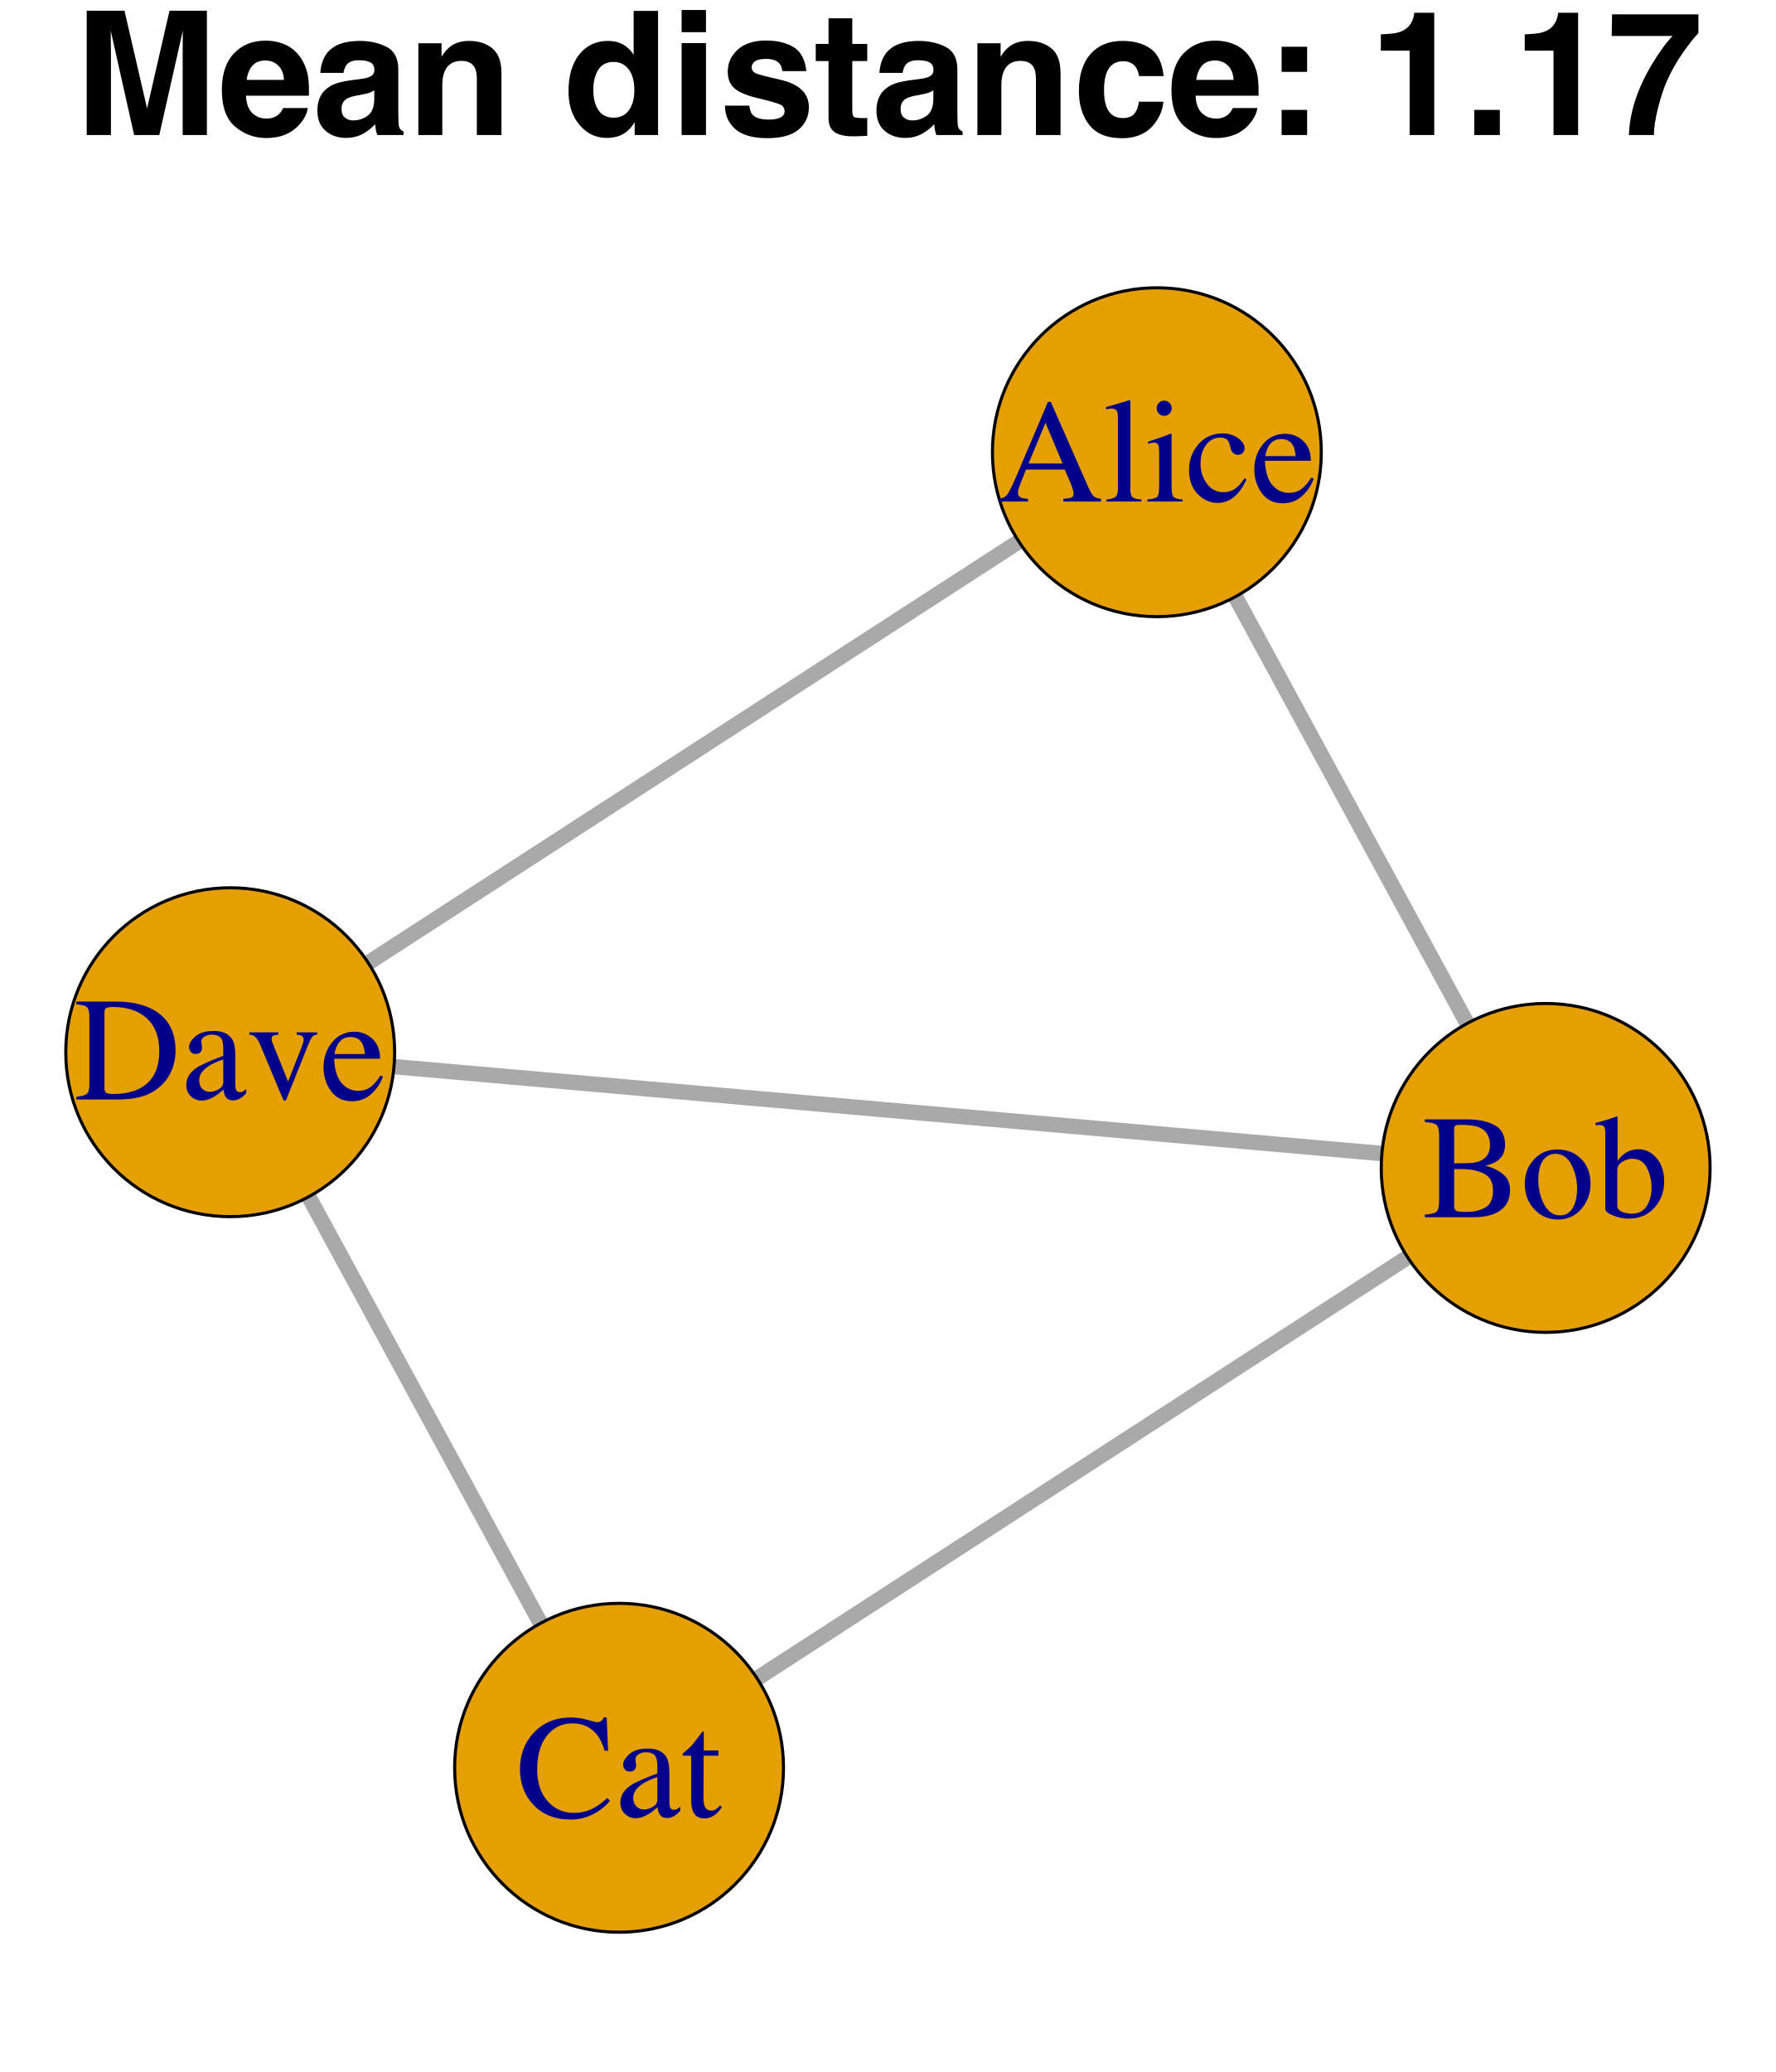
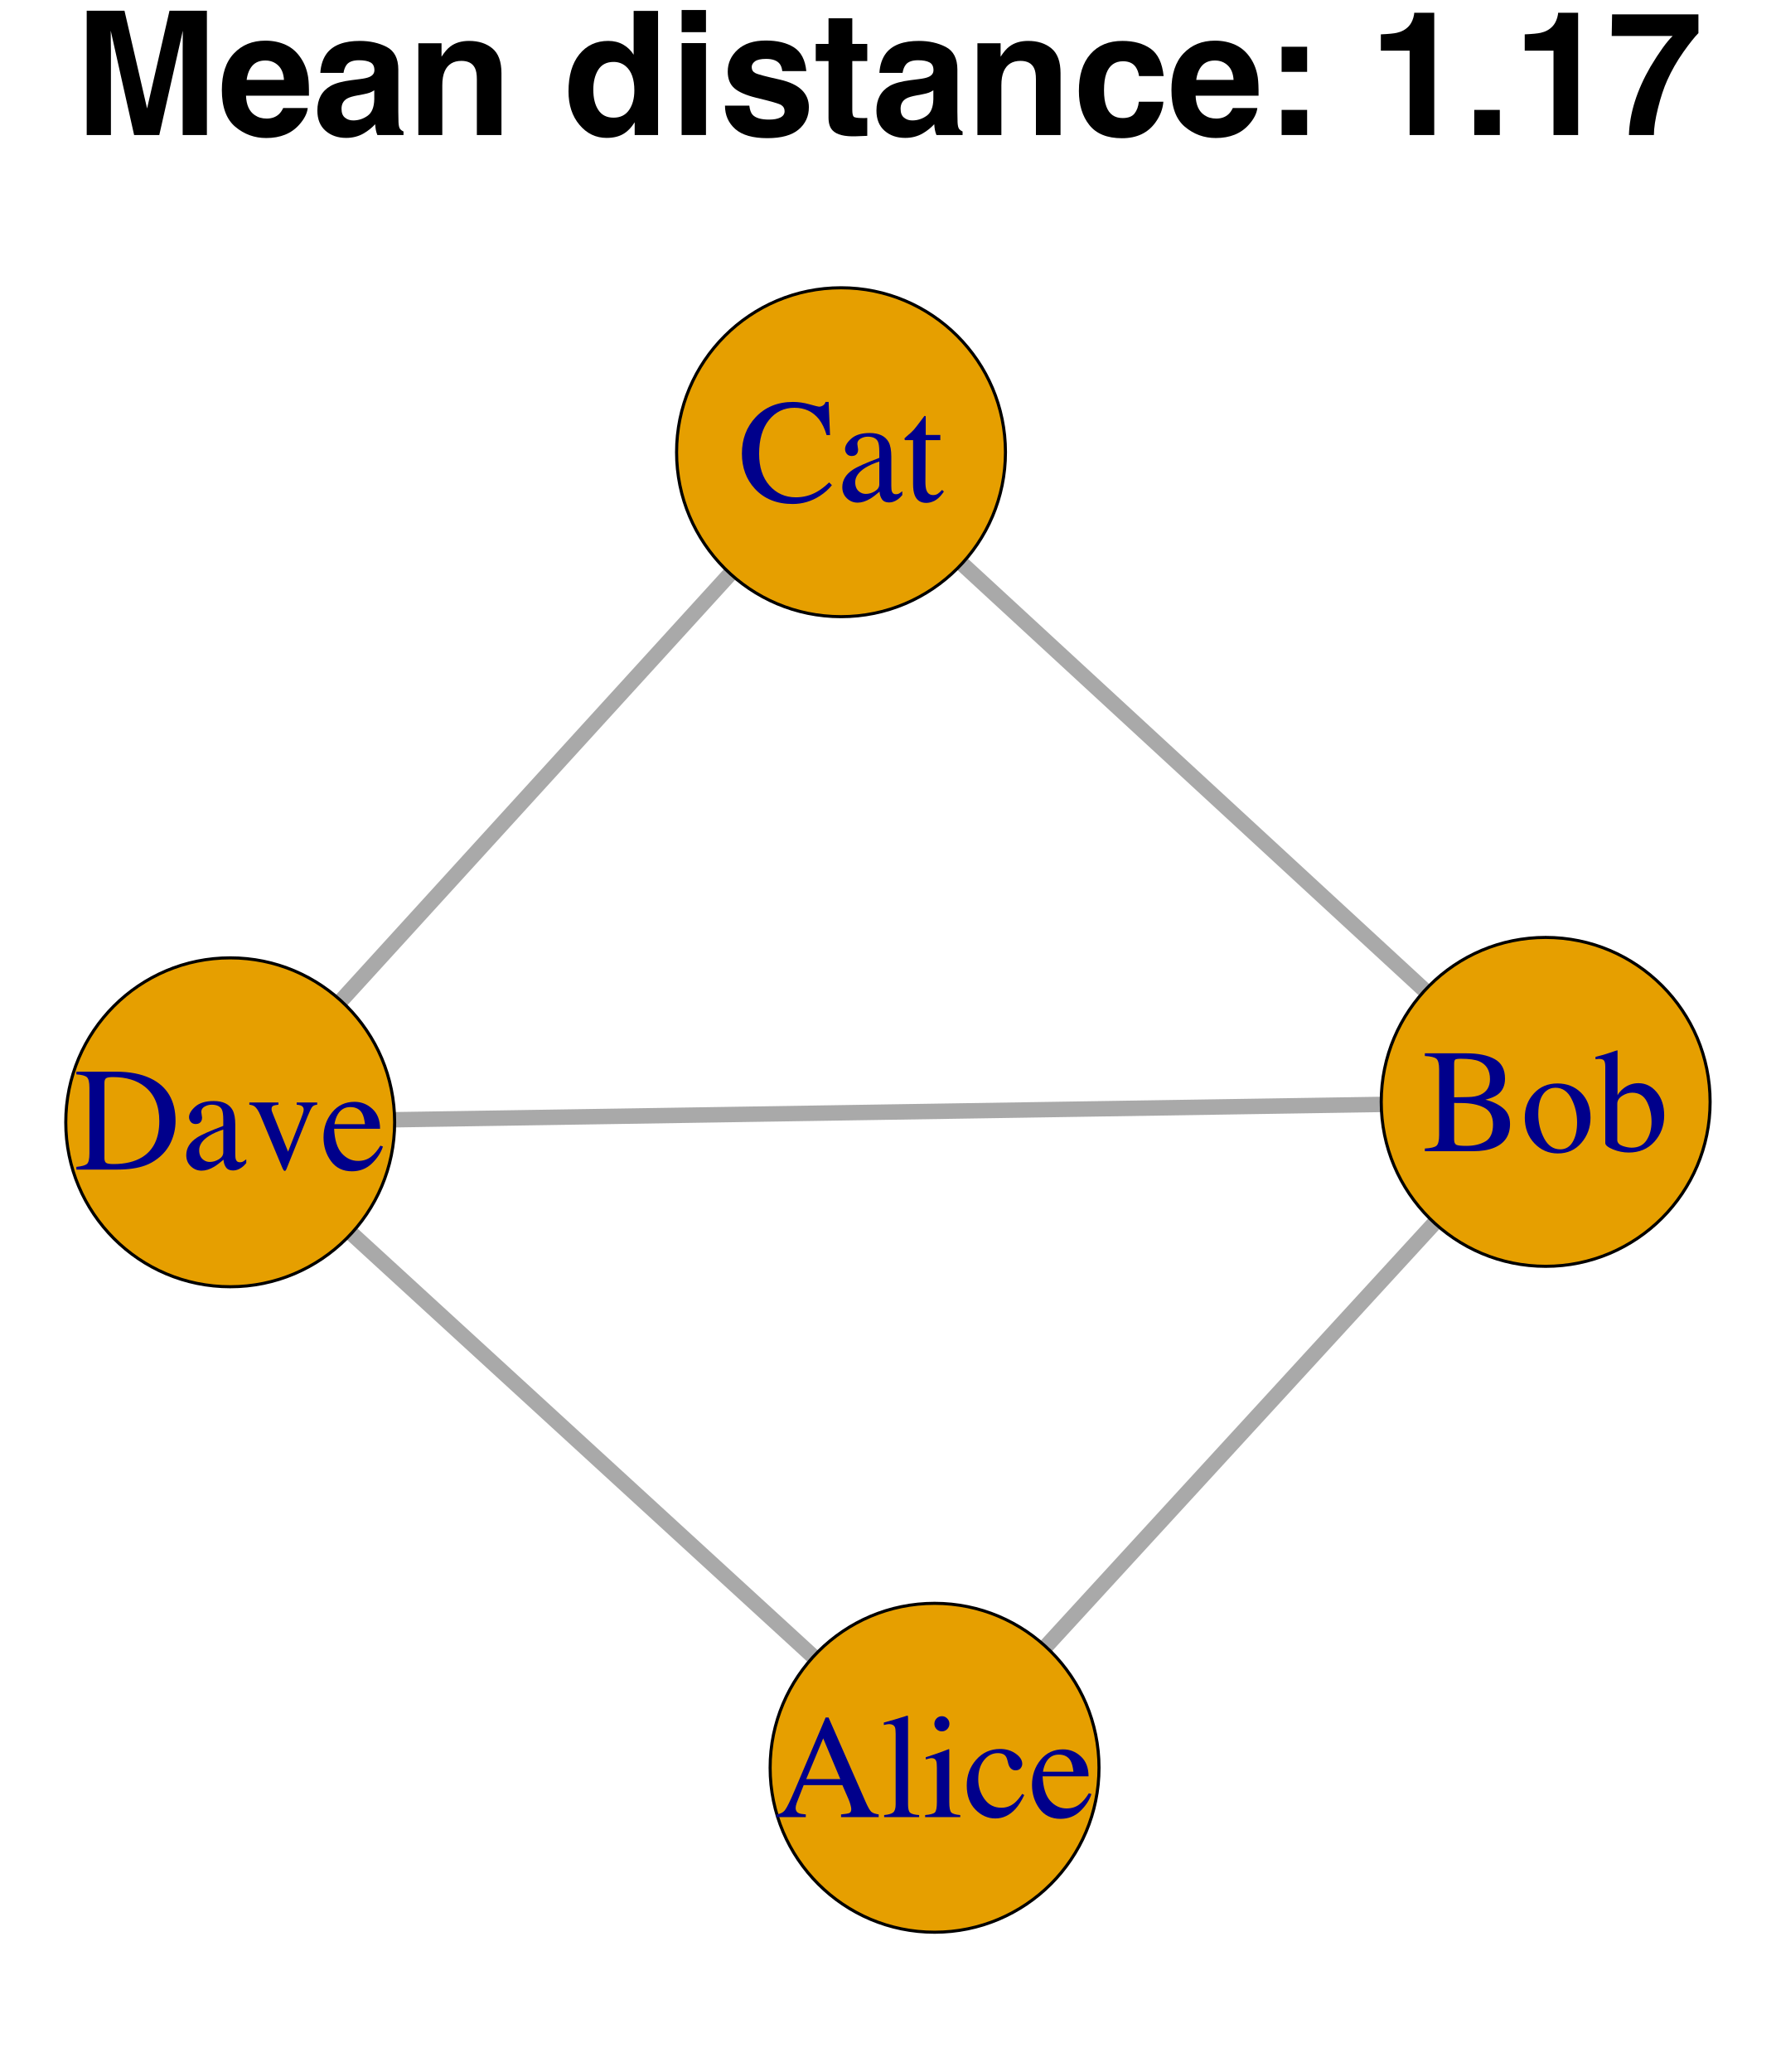
<svg xmlns="http://www.w3.org/2000/svg" xmlns:xlink="http://www.w3.org/1999/xlink" width="432" height="504" viewBox="0 0 432 504">
  <defs>
    <g>
      <g id="glyph-0-0">
        <path d="M 0.578 0 L 0.578 -23.812 L 25.156 -23.812 L 25.156 0 Z M 21.922 -3.234 L 21.922 -20.578 L 3.812 -20.578 L 3.812 -3.234 Z M 21.922 -3.234 " />
      </g>
      <g id="glyph-0-1">
        <path d="M 16.062 -9.25 L 11.906 -19.156 L 7.781 -9.25 Z M 0.531 0 L 0.531 -0.656 C 1.457 -0.758 2.148 -1.109 2.609 -1.703 C 3.078 -2.305 3.875 -3.93 5 -6.578 L 12.5 -24.234 L 13.203 -24.234 L 22.172 -3.828 C 22.766 -2.473 23.238 -1.633 23.594 -1.312 C 23.957 -0.988 24.562 -0.77 25.406 -0.656 L 25.406 0 L 16.25 0 L 16.25 -0.656 C 17.301 -0.75 17.977 -0.863 18.281 -1 C 18.582 -1.133 18.734 -1.461 18.734 -1.984 C 18.734 -2.16 18.676 -2.473 18.562 -2.922 C 18.445 -3.367 18.285 -3.836 18.078 -4.328 L 16.578 -7.781 L 7.156 -7.781 C 6.219 -5.426 5.656 -3.988 5.469 -3.469 C 5.289 -2.945 5.203 -2.535 5.203 -2.234 C 5.203 -1.617 5.445 -1.195 5.938 -0.969 C 6.25 -0.82 6.828 -0.719 7.672 -0.656 L 7.672 0 Z M 12.844 -24.234 Z M 12.844 -24.234 " />
      </g>
      <g id="glyph-0-2">
        <path d="M 0.734 -0.5 C 1.828 -0.602 2.566 -0.82 2.953 -1.156 C 3.336 -1.488 3.531 -2.141 3.531 -3.109 L 3.531 -20.281 C 3.531 -21.062 3.469 -21.598 3.344 -21.891 C 3.102 -22.379 2.629 -22.625 1.922 -22.625 C 1.754 -22.625 1.57 -22.602 1.375 -22.562 C 1.188 -22.531 0.945 -22.477 0.656 -22.406 L 0.656 -23 C 2.238 -23.414 4.141 -23.977 6.359 -24.688 C 6.441 -24.688 6.492 -24.648 6.516 -24.578 C 6.535 -24.504 6.547 -24.352 6.547 -24.125 L 6.547 -3.047 C 6.547 -2.023 6.719 -1.363 7.062 -1.062 C 7.414 -0.758 8.145 -0.57 9.25 -0.5 L 9.25 0 L 0.734 0 Z M 0.734 -0.5 " />
      </g>
      <g id="glyph-0-3">
        <path d="M 2.953 -22.688 C 2.953 -23.195 3.129 -23.633 3.484 -24 C 3.836 -24.363 4.27 -24.547 4.781 -24.547 C 5.281 -24.547 5.707 -24.363 6.062 -24 C 6.426 -23.645 6.609 -23.207 6.609 -22.688 C 6.609 -22.188 6.426 -21.754 6.062 -21.391 C 5.707 -21.035 5.281 -20.859 4.781 -20.859 C 4.27 -20.859 3.836 -21.035 3.484 -21.391 C 3.129 -21.754 2.953 -22.188 2.953 -22.688 Z M 0.703 -0.5 C 1.953 -0.613 2.738 -0.82 3.062 -1.125 C 3.395 -1.438 3.562 -2.281 3.562 -3.656 L 3.562 -12.047 C 3.562 -12.805 3.508 -13.332 3.406 -13.625 C 3.227 -14.102 2.859 -14.344 2.297 -14.344 C 2.172 -14.344 2.047 -14.332 1.922 -14.312 C 1.797 -14.289 1.441 -14.195 0.859 -14.031 L 0.859 -14.578 L 1.625 -14.812 C 3.664 -15.488 5.094 -15.992 5.906 -16.328 C 6.238 -16.473 6.453 -16.547 6.547 -16.547 C 6.566 -16.461 6.578 -16.375 6.578 -16.281 L 6.578 -3.656 C 6.578 -2.32 6.738 -1.484 7.062 -1.141 C 7.383 -0.805 8.113 -0.594 9.25 -0.5 L 9.25 0 L 0.703 0 Z M 0.703 -0.5 " />
      </g>
      <g id="glyph-0-4">
        <path d="M 8.953 -16.578 C 10.41 -16.578 11.672 -16.195 12.734 -15.438 C 13.797 -14.688 14.328 -13.859 14.328 -12.953 C 14.328 -12.566 14.191 -12.207 13.922 -11.875 C 13.648 -11.539 13.234 -11.375 12.672 -11.375 C 12.266 -11.375 11.906 -11.516 11.594 -11.797 C 11.281 -12.078 11.055 -12.488 10.922 -13.031 L 10.703 -13.875 C 10.555 -14.488 10.297 -14.926 9.922 -15.188 C 9.523 -15.438 9.016 -15.562 8.391 -15.562 C 7.047 -15.562 5.914 -14.977 5 -13.812 C 4.082 -12.645 3.625 -11.094 3.625 -9.156 C 3.625 -7.383 4.129 -5.797 5.141 -4.391 C 6.148 -2.984 7.52 -2.281 9.25 -2.281 C 10.469 -2.281 11.551 -2.68 12.5 -3.484 C 13.039 -3.941 13.648 -4.664 14.328 -5.656 L 14.812 -5.359 C 14.145 -3.953 13.441 -2.836 12.703 -2.016 C 11.285 -0.453 9.645 0.328 7.781 0.328 C 5.957 0.328 4.344 -0.391 2.938 -1.828 C 1.531 -3.266 0.828 -5.223 0.828 -7.703 C 0.828 -10.129 1.594 -12.211 3.125 -13.953 C 4.664 -15.703 6.609 -16.578 8.953 -16.578 Z M 8.172 -16.578 Z M 8.172 -16.578 " />
      </g>
      <g id="glyph-0-5">
        <path d="M 8.25 -16.484 C 9.895 -16.484 11.336 -15.91 12.578 -14.766 C 13.828 -13.629 14.453 -12.016 14.453 -9.922 L 3.281 -9.922 C 3.406 -7.203 4.02 -5.219 5.125 -3.969 C 6.238 -2.727 7.562 -2.109 9.094 -2.109 C 10.32 -2.109 11.359 -2.43 12.203 -3.078 C 13.047 -3.723 13.82 -4.633 14.531 -5.812 L 15.156 -5.609 C 14.676 -4.117 13.773 -2.738 12.453 -1.469 C 11.141 -0.207 9.523 0.422 7.609 0.422 C 5.41 0.422 3.707 -0.41 2.5 -2.078 C 1.301 -3.742 0.703 -5.66 0.703 -7.828 C 0.703 -10.18 1.398 -12.211 2.797 -13.922 C 4.191 -15.629 6.008 -16.484 8.25 -16.484 Z M 7.219 -15.203 C 5.883 -15.203 4.867 -14.613 4.172 -13.438 C 3.797 -12.801 3.523 -12.004 3.359 -11.047 L 10.781 -11.047 C 10.645 -12.211 10.422 -13.082 10.109 -13.656 C 9.535 -14.688 8.57 -15.203 7.219 -15.203 Z M 8.016 -16.484 Z M 8.016 -16.484 " />
      </g>
      <g id="glyph-0-6">
        <path d="M 10.703 -1.297 C 12.547 -1.297 14.086 -1.656 15.328 -2.375 C 16.566 -3.094 17.188 -4.461 17.188 -6.484 C 17.188 -8.504 16.457 -9.879 15 -10.609 C 13.551 -11.348 11.703 -11.719 9.453 -11.719 C 8.898 -11.719 8.551 -11.719 8.406 -11.719 C 8.258 -11.719 8.035 -11.727 7.734 -11.75 L 7.734 -2.781 C 7.734 -2.156 7.91 -1.75 8.266 -1.562 C 8.617 -1.383 9.43 -1.297 10.703 -1.297 Z M 0.609 -0.656 C 2.066 -0.738 3.008 -0.961 3.438 -1.328 C 3.863 -1.691 4.078 -2.551 4.078 -3.906 L 4.078 -19.922 C 4.078 -21.242 3.863 -22.094 3.438 -22.469 C 3.008 -22.852 2.066 -23.082 0.609 -23.156 L 0.609 -23.812 L 10.703 -23.812 C 13.586 -23.812 15.875 -23.348 17.562 -22.422 C 19.258 -21.504 20.109 -19.914 20.109 -17.656 C 20.109 -15.945 19.516 -14.656 18.328 -13.781 C 17.66 -13.281 16.66 -12.863 15.328 -12.531 C 16.984 -12.133 18.395 -11.469 19.562 -10.531 C 20.738 -9.602 21.328 -8.301 21.328 -6.625 C 21.328 -3.812 20.023 -1.879 17.422 -0.828 C 16.047 -0.273 14.359 0 12.359 0 L 0.609 0 Z M 11.156 -13.172 C 12.363 -13.191 13.367 -13.383 14.172 -13.75 C 15.691 -14.445 16.453 -15.707 16.453 -17.531 C 16.453 -19.676 15.57 -21.125 13.812 -21.875 C 12.844 -22.281 11.367 -22.484 9.391 -22.484 C 8.641 -22.484 8.176 -22.414 8 -22.281 C 7.82 -22.156 7.734 -21.805 7.734 -21.234 L 7.734 -13.109 Z M 11.156 -13.172 " />
      </g>
      <g id="glyph-0-7">
        <path d="M 0.922 -8.156 C 0.922 -10.488 1.66 -12.457 3.141 -14.062 C 4.617 -15.676 6.523 -16.484 8.859 -16.484 C 11.18 -16.484 13.102 -15.723 14.625 -14.203 C 16.145 -12.68 16.906 -10.656 16.906 -8.125 C 16.906 -5.789 16.164 -3.758 14.688 -2.031 C 13.219 -0.312 11.312 0.547 8.969 0.547 C 6.719 0.547 4.812 -0.273 3.25 -1.922 C 1.695 -3.578 0.922 -5.656 0.922 -8.156 Z M 8.375 -15.438 C 7.445 -15.438 6.641 -15.129 5.953 -14.516 C 4.785 -13.453 4.203 -11.613 4.203 -9 C 4.203 -6.914 4.672 -4.969 5.609 -3.156 C 6.555 -1.352 7.867 -0.453 9.547 -0.453 C 10.859 -0.453 11.867 -1.055 12.578 -2.266 C 13.285 -3.473 13.641 -5.055 13.641 -7.016 C 13.641 -9.047 13.188 -10.957 12.281 -12.75 C 11.383 -14.539 10.082 -15.438 8.375 -15.438 Z M 9.016 -16.484 Z M 9.016 -16.484 " />
      </g>
      <g id="glyph-0-8">
        <path d="M 0.125 -22.359 L 0.125 -22.953 C 1.457 -23.266 2.656 -23.609 3.719 -23.984 C 4.789 -24.359 5.367 -24.547 5.453 -24.547 C 5.473 -24.473 5.484 -24.398 5.484 -24.328 L 5.484 -13.625 C 5.785 -14.188 6.242 -14.719 6.859 -15.219 C 7.93 -16.102 9.172 -16.547 10.578 -16.547 C 12.305 -16.547 13.781 -15.816 15 -14.359 C 16.219 -12.91 16.828 -11.023 16.828 -8.703 C 16.828 -6.211 16.035 -4.082 14.453 -2.312 C 12.867 -0.551 10.785 0.328 8.203 0.328 C 6.91 0.328 5.633 0.07 4.375 -0.438 C 3.125 -0.957 2.5 -1.473 2.5 -1.984 L 2.5 -20.562 C 2.5 -21.25 2.406 -21.734 2.219 -22.016 C 2.031 -22.305 1.598 -22.453 0.922 -22.453 Z M 5.422 -2.562 C 5.523 -1.957 5.977 -1.52 6.781 -1.25 C 7.594 -0.988 8.301 -0.859 8.906 -0.859 C 10.551 -0.859 11.77 -1.473 12.562 -2.703 C 13.352 -3.93 13.75 -5.422 13.75 -7.172 C 13.75 -8.922 13.379 -10.535 12.641 -12.016 C 11.898 -13.492 10.703 -14.234 9.047 -14.234 C 8.223 -14.234 7.41 -13.977 6.609 -13.469 C 5.816 -12.957 5.422 -12.312 5.422 -11.531 Z M 5.422 -2.562 " />
      </g>
      <g id="glyph-0-9">
        <path d="M 13.328 -24.234 C 14.629 -24.234 15.961 -24.039 17.328 -23.656 C 18.703 -23.27 19.473 -23.078 19.641 -23.078 C 19.973 -23.078 20.289 -23.172 20.594 -23.359 C 20.906 -23.547 21.117 -23.836 21.234 -24.234 L 21.984 -24.234 L 22.328 -16.156 L 21.5 -16.156 C 21.02 -17.758 20.395 -19.055 19.625 -20.047 C 18.145 -21.891 16.156 -22.812 13.656 -22.812 C 11.133 -22.812 9.07 -21.816 7.469 -19.828 C 5.875 -17.836 5.078 -15.098 5.078 -11.609 C 5.078 -8.391 5.914 -5.82 7.594 -3.906 C 9.281 -1.988 11.414 -1.031 14 -1.031 C 15.852 -1.031 17.566 -1.477 19.141 -2.375 C 20.047 -2.875 21.035 -3.633 22.109 -4.656 L 22.781 -3.984 C 21.988 -2.984 21 -2.102 19.812 -1.344 C 17.789 -0.051 15.602 0.594 13.25 0.594 C 9.383 0.594 6.316 -0.641 4.047 -3.109 C 1.941 -5.398 0.891 -8.254 0.891 -11.672 C 0.891 -15.172 2 -18.113 4.219 -20.5 C 6.551 -22.988 9.586 -24.234 13.328 -24.234 Z M 13.203 -24.234 Z M 13.203 -24.234 " />
      </g>
      <g id="glyph-0-10">
        <path d="M 10.312 -9.734 C 8.969 -9.297 7.859 -8.805 6.984 -8.266 C 5.297 -7.223 4.453 -6.039 4.453 -4.719 C 4.453 -3.645 4.801 -2.859 5.5 -2.359 C 5.957 -2.023 6.469 -1.859 7.031 -1.859 C 7.801 -1.859 8.539 -2.078 9.25 -2.516 C 9.957 -2.953 10.312 -3.504 10.312 -4.172 Z M 1.312 -3.5 C 1.312 -5.195 2.164 -6.613 3.875 -7.75 C 4.945 -8.457 7.094 -9.414 10.312 -10.625 L 10.312 -12.109 C 10.312 -13.305 10.195 -14.141 9.969 -14.609 C 9.57 -15.391 8.742 -15.781 7.484 -15.781 C 6.891 -15.781 6.32 -15.629 5.781 -15.328 C 5.238 -15.016 4.969 -14.582 4.969 -14.031 C 4.969 -13.883 5 -13.645 5.062 -13.312 C 5.125 -12.977 5.156 -12.766 5.156 -12.672 C 5.156 -12.016 4.938 -11.555 4.5 -11.297 C 4.25 -11.148 3.957 -11.078 3.625 -11.078 C 3.094 -11.078 2.688 -11.25 2.406 -11.594 C 2.125 -11.938 1.984 -12.32 1.984 -12.75 C 1.984 -13.562 2.488 -14.414 3.5 -15.312 C 4.52 -16.219 6.008 -16.672 7.969 -16.672 C 10.238 -16.672 11.781 -15.93 12.594 -14.453 C 13.02 -13.641 13.234 -12.461 13.234 -10.922 L 13.234 -3.875 C 13.234 -3.188 13.281 -2.719 13.375 -2.469 C 13.531 -2.008 13.848 -1.781 14.328 -1.781 C 14.598 -1.781 14.82 -1.816 15 -1.891 C 15.176 -1.973 15.477 -2.176 15.906 -2.5 L 15.906 -1.578 C 15.531 -1.117 15.129 -0.742 14.703 -0.453 C 14.047 -0.004 13.375 0.219 12.688 0.219 C 11.895 0.219 11.316 -0.039 10.953 -0.562 C 10.598 -1.082 10.406 -1.695 10.375 -2.406 C 9.477 -1.633 8.719 -1.062 8.094 -0.688 C 7.02 -0.051 6.004 0.266 5.047 0.266 C 4.035 0.266 3.16 -0.086 2.422 -0.797 C 1.68 -1.504 1.312 -2.406 1.312 -3.5 Z M 8.016 -16.672 Z M 8.016 -16.672 " />
      </g>
      <g id="glyph-0-11">
        <path d="M 9.156 -16.203 L 9.156 -14.938 L 5.578 -14.938 L 5.531 -4.812 C 5.531 -3.926 5.609 -3.254 5.766 -2.797 C 6.047 -1.984 6.598 -1.578 7.422 -1.578 C 7.836 -1.578 8.203 -1.676 8.516 -1.875 C 8.828 -2.082 9.18 -2.398 9.578 -2.828 L 10.031 -2.438 L 9.656 -1.922 C 9.039 -1.098 8.395 -0.516 7.719 -0.172 C 7.039 0.16 6.383 0.328 5.75 0.328 C 4.363 0.328 3.426 -0.285 2.938 -1.516 C 2.664 -2.18 2.531 -3.109 2.531 -4.297 L 2.531 -14.938 L 0.609 -14.938 C 0.555 -14.977 0.516 -15.016 0.484 -15.047 C 0.453 -15.078 0.438 -15.125 0.438 -15.188 C 0.438 -15.301 0.461 -15.391 0.516 -15.453 C 0.566 -15.523 0.734 -15.676 1.016 -15.906 C 1.828 -16.57 2.41 -17.113 2.766 -17.531 C 3.129 -17.945 3.973 -19.047 5.297 -20.828 C 5.441 -20.828 5.531 -20.816 5.562 -20.797 C 5.594 -20.773 5.609 -20.688 5.609 -20.531 L 5.609 -16.203 Z M 9.156 -16.203 " />
      </g>
      <g id="glyph-0-12">
        <path d="M 7.406 -2.781 C 7.406 -2.195 7.547 -1.812 7.828 -1.625 C 8.117 -1.438 8.711 -1.344 9.609 -1.344 C 12.422 -1.344 14.738 -1.895 16.562 -3 C 19.352 -4.719 20.75 -7.645 20.75 -11.781 C 20.75 -15.469 19.598 -18.242 17.297 -20.109 C 15.328 -21.703 12.719 -22.5 9.469 -22.5 C 8.664 -22.5 8.117 -22.41 7.828 -22.234 C 7.547 -22.055 7.406 -21.672 7.406 -21.078 Z M 0.578 -0.656 C 1.891 -0.789 2.742 -1.023 3.141 -1.359 C 3.547 -1.691 3.75 -2.539 3.75 -3.906 L 3.75 -19.922 C 3.75 -21.234 3.551 -22.078 3.156 -22.453 C 2.77 -22.828 1.91 -23.062 0.578 -23.156 L 0.578 -23.812 L 10.281 -23.812 C 13.551 -23.812 16.316 -23.273 18.578 -22.203 C 22.66 -20.266 24.703 -16.805 24.703 -11.828 C 24.703 -10.035 24.332 -8.332 23.594 -6.719 C 22.863 -5.102 21.758 -3.738 20.281 -2.625 C 19.344 -1.914 18.375 -1.379 17.375 -1.016 C 15.531 -0.336 13.266 0 10.578 0 L 0.578 0 Z M 0.578 -0.656 " />
      </g>
      <g id="glyph-0-13">
        <path d="M 7.734 -16.328 L 7.734 -15.781 C 7.129 -15.719 6.695 -15.625 6.438 -15.5 C 6.188 -15.383 6.062 -15.129 6.062 -14.734 C 6.062 -14.547 6.086 -14.363 6.141 -14.188 C 6.191 -14.02 6.285 -13.773 6.422 -13.453 L 10.078 -4.359 L 13.234 -12.406 C 13.391 -12.789 13.535 -13.191 13.672 -13.609 C 13.805 -14.035 13.875 -14.363 13.875 -14.594 C 13.875 -15.051 13.656 -15.379 13.219 -15.578 C 12.957 -15.68 12.609 -15.75 12.172 -15.781 L 12.172 -16.328 L 17.156 -16.328 L 17.156 -15.781 C 16.582 -15.738 16.172 -15.551 15.922 -15.219 C 15.672 -14.883 15.301 -14.113 14.812 -12.906 L 9.734 -0.25 C 9.641 -0.02 9.562 0.129 9.5 0.203 C 9.445 0.285 9.367 0.328 9.266 0.328 C 9.148 0.328 9.051 0.258 8.969 0.125 C 8.883 -0.008 8.797 -0.176 8.703 -0.375 L 3.328 -13.234 C 2.891 -14.273 2.426 -14.984 1.938 -15.359 C 1.645 -15.578 1.219 -15.719 0.656 -15.781 L 0.656 -16.328 Z M 7.734 -16.328 " />
      </g>
      <g id="glyph-1-0">
        <path d="M 3.156 -30.234 L 27.5 -30.234 L 27.5 0 L 3.156 0 Z M 23.734 -3.781 L 23.734 -26.453 L 6.938 -26.453 L 6.938 -3.781 Z M 23.734 -3.781 " />
      </g>
      <g id="glyph-1-1">
        <path d="M 8.984 0 L 3.094 0 L 3.094 -30.234 L 12.281 -30.234 L 17.781 -6.453 L 23.234 -30.234 L 32.328 -30.234 L 32.328 0 L 26.438 0 L 26.438 -20.453 C 26.438 -21.035 26.441 -21.852 26.453 -22.906 C 26.461 -23.969 26.469 -24.789 26.469 -25.375 L 20.75 0 L 14.625 0 L 8.938 -25.375 C 8.938 -24.789 8.941 -23.969 8.953 -22.906 C 8.973 -21.852 8.984 -21.035 8.984 -20.453 Z M 8.984 0 " />
      </g>
      <g id="glyph-1-2">
        <path d="M 21.859 -6.562 C 21.711 -5.238 21.023 -3.891 19.797 -2.516 C 17.879 -0.348 15.195 0.734 11.75 0.734 C 8.906 0.734 6.395 -0.18 4.219 -2.016 C 2.051 -3.848 0.969 -6.828 0.969 -10.953 C 0.969 -14.816 1.945 -17.781 3.906 -19.844 C 5.863 -21.914 8.41 -22.953 11.547 -22.953 C 13.398 -22.953 15.07 -22.602 16.562 -21.906 C 18.062 -21.207 19.297 -20.102 20.266 -18.594 C 21.141 -17.27 21.707 -15.734 21.969 -13.984 C 22.113 -12.961 22.176 -11.488 22.156 -9.562 L 6.844 -9.562 C 6.926 -7.312 7.633 -5.738 8.969 -4.844 C 9.77 -4.281 10.738 -4 11.875 -4 C 13.07 -4 14.051 -4.344 14.812 -5.031 C 15.219 -5.395 15.578 -5.906 15.891 -6.562 Z M 16.078 -13.406 C 15.984 -14.957 15.516 -16.129 14.672 -16.922 C 13.828 -17.723 12.785 -18.125 11.547 -18.125 C 10.191 -18.125 9.141 -17.703 8.391 -16.859 C 7.648 -16.016 7.188 -14.863 7 -13.406 Z M 16.078 -13.406 " />
      </g>
      <g id="glyph-1-3">
        <path d="M 3.562 -19.938 C 5.113 -21.906 7.77 -22.891 11.531 -22.891 C 13.977 -22.891 16.148 -22.406 18.047 -21.438 C 19.941 -20.457 20.891 -18.625 20.891 -15.938 L 20.891 -5.688 C 20.891 -4.969 20.906 -4.102 20.938 -3.094 C 20.977 -2.332 21.094 -1.812 21.281 -1.531 C 21.477 -1.258 21.77 -1.035 22.156 -0.859 L 22.156 0 L 15.797 0 C 15.617 -0.445 15.492 -0.867 15.422 -1.266 C 15.348 -1.66 15.297 -2.113 15.266 -2.625 C 14.453 -1.75 13.52 -1.004 12.469 -0.391 C 11.207 0.336 9.785 0.703 8.203 0.703 C 6.18 0.703 4.508 0.125 3.188 -1.031 C 1.863 -2.188 1.203 -3.828 1.203 -5.953 C 1.203 -8.691 2.266 -10.68 4.391 -11.922 C 5.547 -12.586 7.254 -13.062 9.516 -13.344 L 11.5 -13.594 C 12.582 -13.727 13.359 -13.898 13.828 -14.109 C 14.66 -14.461 15.078 -15.016 15.078 -15.766 C 15.078 -16.68 14.758 -17.312 14.125 -17.656 C 13.488 -18.008 12.555 -18.188 11.328 -18.188 C 9.941 -18.188 8.961 -17.848 8.391 -17.172 C 7.973 -16.66 7.695 -15.973 7.562 -15.109 L 1.922 -15.109 C 2.047 -17.066 2.594 -18.676 3.562 -19.938 Z M 7.922 -4.219 C 8.461 -3.77 9.129 -3.547 9.922 -3.547 C 11.18 -3.547 12.336 -3.914 13.391 -4.656 C 14.453 -5.395 15.004 -6.742 15.047 -8.703 L 15.047 -10.875 C 14.68 -10.633 14.312 -10.441 13.938 -10.297 C 13.562 -10.16 13.047 -10.031 12.391 -9.906 L 11.078 -9.656 C 9.848 -9.438 8.961 -9.172 8.422 -8.859 C 7.523 -8.328 7.078 -7.5 7.078 -6.375 C 7.078 -5.375 7.359 -4.656 7.922 -4.219 Z M 7.922 -4.219 " />
      </g>
      <g id="glyph-1-4">
        <path d="M 13.25 -18.031 C 11.27 -18.031 9.91 -17.188 9.172 -15.5 C 8.785 -14.613 8.594 -13.477 8.594 -12.094 L 8.594 0 L 2.766 0 L 2.766 -22.312 L 8.406 -22.312 L 8.406 -19.047 C 9.156 -20.203 9.867 -21.031 10.547 -21.531 C 11.742 -22.438 13.266 -22.891 15.109 -22.891 C 17.422 -22.891 19.312 -22.281 20.781 -21.062 C 22.25 -19.852 22.984 -17.848 22.984 -15.047 L 22.984 0 L 17 0 L 17 -13.594 C 17 -14.77 16.844 -15.672 16.531 -16.297 C 15.957 -17.453 14.863 -18.031 13.25 -18.031 Z M 13.25 -18.031 " />
      </g>
      <g id="glyph-1-5">
</g>
      <g id="glyph-1-6">
        <path d="M 23.078 -30.188 L 23.078 0 L 17.391 0 L 17.391 -3.094 C 16.555 -1.77 15.602 -0.805 14.531 -0.203 C 13.469 0.398 12.145 0.703 10.562 0.703 C 7.945 0.703 5.75 -0.352 3.969 -2.469 C 2.188 -4.582 1.297 -7.297 1.297 -10.609 C 1.297 -14.422 2.172 -17.422 3.922 -19.609 C 5.68 -21.797 8.031 -22.891 10.969 -22.891 C 12.32 -22.891 13.523 -22.594 14.578 -22 C 15.629 -21.406 16.484 -20.582 17.141 -19.531 L 17.141 -30.188 Z M 7.328 -11.031 C 7.328 -8.969 7.734 -7.32 8.547 -6.094 C 9.359 -4.844 10.594 -4.219 12.25 -4.219 C 13.895 -4.219 15.148 -4.832 16.016 -6.062 C 16.879 -7.301 17.312 -8.895 17.312 -10.844 C 17.312 -13.582 16.617 -15.539 15.234 -16.719 C 14.391 -17.426 13.406 -17.781 12.281 -17.781 C 10.57 -17.781 9.316 -17.133 8.516 -15.844 C 7.723 -14.551 7.328 -12.945 7.328 -11.031 Z M 7.328 -11.031 " />
      </g>
      <g id="glyph-1-7">
        <path d="M 8.734 -22.359 L 8.734 0 L 2.812 0 L 2.812 -22.359 Z M 8.734 -30.406 L 8.734 -25.016 L 2.812 -25.016 L 2.812 -30.406 Z M 8.734 -30.406 " />
      </g>
      <g id="glyph-1-8">
        <path d="M 18.125 -21.328 C 19.875 -20.203 20.879 -18.273 21.141 -15.547 L 15.297 -15.547 C 15.211 -16.297 15 -16.891 14.656 -17.328 C 14.02 -18.117 12.926 -18.516 11.375 -18.516 C 10.102 -18.516 9.195 -18.316 8.656 -17.922 C 8.125 -17.523 7.859 -17.062 7.859 -16.531 C 7.859 -15.863 8.145 -15.379 8.719 -15.078 C 9.289 -14.766 11.32 -14.223 14.812 -13.453 C 17.133 -12.91 18.875 -12.082 20.031 -10.969 C 21.188 -9.852 21.766 -8.453 21.766 -6.766 C 21.766 -4.555 20.938 -2.75 19.281 -1.344 C 17.633 0.062 15.094 0.766 11.656 0.766 C 8.133 0.766 5.535 0.023 3.859 -1.453 C 2.191 -2.941 1.359 -4.836 1.359 -7.141 L 7.281 -7.141 C 7.406 -6.098 7.672 -5.359 8.078 -4.922 C 8.805 -4.141 10.145 -3.75 12.094 -3.75 C 13.25 -3.75 14.164 -3.922 14.844 -4.266 C 15.52 -4.609 15.859 -5.117 15.859 -5.797 C 15.859 -6.453 15.582 -6.953 15.031 -7.297 C 14.488 -7.641 12.457 -8.227 8.938 -9.062 C 6.406 -9.695 4.625 -10.484 3.594 -11.422 C 2.551 -12.348 2.031 -13.688 2.031 -15.438 C 2.031 -17.508 2.836 -19.285 4.453 -20.766 C 6.078 -22.242 8.359 -22.984 11.297 -22.984 C 14.086 -22.984 16.363 -22.43 18.125 -21.328 Z M 18.125 -21.328 " />
      </g>
      <g id="glyph-1-9">
        <path d="M 12.969 -4.156 L 12.969 0.203 L 10.188 0.312 C 7.426 0.406 5.539 -0.07 4.531 -1.125 C 3.875 -1.801 3.547 -2.832 3.547 -4.219 L 3.547 -17.984 L 0.438 -17.984 L 0.438 -22.156 L 3.547 -22.156 L 3.547 -28.391 L 9.328 -28.391 L 9.328 -22.156 L 12.969 -22.156 L 12.969 -17.984 L 9.328 -17.984 L 9.328 -6.172 C 9.328 -5.254 9.441 -4.68 9.672 -4.453 C 9.91 -4.234 10.625 -4.125 11.812 -4.125 C 11.988 -4.125 12.176 -4.125 12.375 -4.125 C 12.57 -4.133 12.77 -4.145 12.969 -4.156 Z M 12.969 -4.156 " />
      </g>
      <g id="glyph-1-10">
        <path d="M 22.062 -14.328 L 16.078 -14.328 C 15.973 -15.172 15.691 -15.926 15.234 -16.594 C 14.578 -17.488 13.562 -17.938 12.188 -17.938 C 10.219 -17.938 8.867 -16.961 8.141 -15.016 C 7.754 -13.973 7.562 -12.594 7.562 -10.875 C 7.562 -9.227 7.754 -7.906 8.141 -6.906 C 8.836 -5.051 10.148 -4.125 12.078 -4.125 C 13.441 -4.125 14.41 -4.492 14.984 -5.234 C 15.566 -5.973 15.914 -6.926 16.031 -8.094 L 22 -8.094 C 21.863 -6.32 21.223 -4.645 20.078 -3.062 C 18.242 -0.5 15.531 0.781 11.938 0.781 C 8.344 0.781 5.695 -0.285 4 -2.422 C 2.301 -4.555 1.453 -7.32 1.453 -10.719 C 1.453 -14.562 2.391 -17.551 4.266 -19.688 C 6.141 -21.82 8.723 -22.891 12.016 -22.891 C 14.816 -22.891 17.109 -22.258 18.891 -21 C 20.68 -19.738 21.738 -17.516 22.062 -14.328 Z M 22.062 -14.328 " />
      </g>
      <g id="glyph-1-11">
        <path d="M 10.969 -6.109 L 10.969 0 L 4.766 0 L 4.766 -6.109 Z M 4.766 -15.359 L 4.766 -21.469 L 10.969 -21.469 L 10.969 -15.359 Z M 4.766 -15.359 " />
      </g>
      <g id="glyph-1-12">
        <path d="M 15.891 0 L 9.906 0 L 9.906 -20.516 L 2.906 -20.516 L 2.906 -24.484 C 4.758 -24.566 6.051 -24.691 6.781 -24.859 C 7.957 -25.117 8.914 -25.641 9.656 -26.422 C 10.164 -26.953 10.551 -27.66 10.812 -28.547 C 10.957 -29.078 11.031 -29.473 11.031 -29.734 L 15.891 -29.734 Z M 15.891 0 " />
      </g>
      <g id="glyph-1-13">
        <path d="M 2.625 -6.109 L 8.844 -6.109 L 8.844 0 L 2.625 0 Z M 2.625 -6.109 " />
      </g>
      <g id="glyph-1-14">
        <path d="M 18.5 -20.188 C 16.938 -17.969 15.629 -15.68 14.578 -13.328 C 13.742 -11.484 12.992 -9.227 12.328 -6.562 C 11.66 -3.895 11.328 -1.707 11.328 0 L 5.25 0 C 5.426 -5.332 7.176 -10.875 10.5 -16.625 C 12.645 -20.195 14.441 -22.688 15.891 -24.094 L 1.062 -24.094 L 1.156 -29.344 L 22.156 -29.344 L 22.156 -24.781 C 21.281 -23.914 20.062 -22.383 18.5 -20.188 Z M 18.5 -20.188 " />
      </g>
    </g>
  </defs>
  <rect x="-43.2" y="-50.4" width="518.4" height="604.8" fill="rgb(100%, 100%, 100%)" fill-opacity="1" />
-   <path fill="none" stroke-width="3.75" stroke-linecap="round" stroke-linejoin="round" stroke="rgb(66.275%, 66.275%, 66.275%)" stroke-opacity="1" stroke-miterlimit="10" d="M 300.516 145.148 L 356.906 248.941 " />
-   <path fill="none" stroke-width="3.75" stroke-linecap="round" stroke-linejoin="round" stroke="rgb(66.275%, 66.275%, 66.275%)" stroke-opacity="1" stroke-miterlimit="10" d="M 247.844 131.738 L 89.578 234.203 " />
-   <path fill="none" stroke-width="3.75" stroke-linecap="round" stroke-linejoin="round" stroke="rgb(66.275%, 66.275%, 66.275%)" stroke-opacity="1" stroke-miterlimit="10" d="M 342.422 305.824 L 184.172 408.266 " />
-   <path fill="none" stroke-width="3.75" stroke-linecap="round" stroke-linejoin="round" stroke="rgb(66.275%, 66.275%, 66.275%)" stroke-opacity="1" stroke-miterlimit="10" d="M 336.152 280.586 L 95.848 259.449 " />
-   <path fill="none" stroke-width="3.75" stroke-linecap="round" stroke-linejoin="round" stroke="rgb(66.275%, 66.275%, 66.275%)" stroke-opacity="1" stroke-miterlimit="10" d="M 131.492 394.855 L 75.102 291.09 " />
-   <path fill-rule="nonzero" fill="rgb(90.196%, 62.353%, 0%)" fill-opacity="1" stroke-width="0.75" stroke-linecap="round" stroke-linejoin="round" stroke="rgb(0%, 0%, 0%)" stroke-opacity="1" stroke-miterlimit="10" d="M 321.418 110 C 321.418 132.09 303.512 150 281.418 150 C 259.328 150 241.418 132.09 241.418 110 C 241.418 87.91 259.328 70 281.418 70 C 303.512 70 321.418 87.91 321.418 110 " />
-   <path fill-rule="nonzero" fill="rgb(90.196%, 62.353%, 0%)" fill-opacity="1" stroke-width="0.75" stroke-linecap="round" stroke-linejoin="round" stroke="rgb(0%, 0%, 0%)" stroke-opacity="1" stroke-miterlimit="10" d="M 416 284.09 C 416 306.18 398.09 324.09 376 324.09 C 353.91 324.09 336 306.18 336 284.09 C 336 262 353.91 244.09 376 244.09 C 398.09 244.09 416 262 416 284.09 " />
-   <path fill-rule="nonzero" fill="rgb(90.196%, 62.353%, 0%)" fill-opacity="1" stroke-width="0.75" stroke-linecap="round" stroke-linejoin="round" stroke="rgb(0%, 0%, 0%)" stroke-opacity="1" stroke-miterlimit="10" d="M 190.594 430 C 190.594 452.09 172.688 470 150.594 470 C 128.504 470 110.594 452.09 110.594 430 C 110.594 407.91 128.504 390 150.594 390 C 172.688 390 190.594 407.91 190.594 430 " />
-   <path fill-rule="nonzero" fill="rgb(90.196%, 62.353%, 0%)" fill-opacity="1" stroke-width="0.75" stroke-linecap="round" stroke-linejoin="round" stroke="rgb(0%, 0%, 0%)" stroke-opacity="1" stroke-miterlimit="10" d="M 96 255.945 C 96 278.035 78.09 295.945 56 295.945 C 33.91 295.945 16 278.035 16 255.945 C 16 233.852 33.91 215.945 56 215.945 C 78.09 215.945 96 233.852 96 255.945 " />
+   <path fill="none" stroke-width="3.75" stroke-linecap="round" stroke-linejoin="round" stroke="rgb(66.275%, 66.275%, 66.275%)" stroke-opacity="1" stroke-miterlimit="10" d="M 254.391 400.531 L 348.953 297.492 " />
+   <path fill="none" stroke-width="3.75" stroke-linecap="round" stroke-linejoin="round" stroke="rgb(66.275%, 66.275%, 66.275%)" stroke-opacity="1" stroke-miterlimit="10" d="M 197.852 402.977 L 85.492 300.016 " />
+   <path fill="none" stroke-width="3.75" stroke-linecap="round" stroke-linejoin="round" stroke="rgb(66.275%, 66.275%, 66.275%)" stroke-opacity="1" stroke-miterlimit="10" d="M 346.59 240.91 L 233.996 137.113 " />
+   <path fill="none" stroke-width="3.75" stroke-linecap="round" stroke-linejoin="round" stroke="rgb(66.275%, 66.275%, 66.275%)" stroke-opacity="1" stroke-miterlimit="10" d="M 336.004 268.645 L 95.996 272.371 " />
+   <path fill="none" stroke-width="3.75" stroke-linecap="round" stroke-linejoin="round" stroke="rgb(66.275%, 66.275%, 66.275%)" stroke-opacity="1" stroke-miterlimit="10" d="M 177.637 139.559 L 82.949 243.43 " />
+   <path fill-rule="nonzero" fill="rgb(90.196%, 62.353%, 0%)" fill-opacity="1" stroke-width="0.75" stroke-linecap="round" stroke-linejoin="round" stroke="rgb(0%, 0%, 0%)" stroke-opacity="1" stroke-miterlimit="10" d="M 267.344 430 C 267.344 452.09 249.434 470 227.344 470 C 205.25 470 187.344 452.09 187.344 430 C 187.344 407.91 205.25 390 227.344 390 C 249.434 390 267.344 407.91 267.344 430 " />
+   <path fill-rule="nonzero" fill="rgb(90.196%, 62.353%, 0%)" fill-opacity="1" stroke-width="0.75" stroke-linecap="round" stroke-linejoin="round" stroke="rgb(0%, 0%, 0%)" stroke-opacity="1" stroke-miterlimit="10" d="M 416 268.023 C 416 290.113 398.09 308.023 376 308.023 C 353.91 308.023 336 290.113 336 268.023 C 336 245.934 353.91 228.023 376 228.023 C 398.09 228.023 416 245.934 416 268.023 " />
+   <path fill-rule="nonzero" fill="rgb(90.196%, 62.353%, 0%)" fill-opacity="1" stroke-width="0.75" stroke-linecap="round" stroke-linejoin="round" stroke="rgb(0%, 0%, 0%)" stroke-opacity="1" stroke-miterlimit="10" d="M 244.586 110 C 244.586 132.09 226.676 150 204.586 150 C 182.496 150 164.586 132.09 164.586 110 C 164.586 87.91 182.496 70 204.586 70 C 226.676 70 244.586 87.91 244.586 110 " />
+   <path fill-rule="nonzero" fill="rgb(90.196%, 62.353%, 0%)" fill-opacity="1" stroke-width="0.75" stroke-linecap="round" stroke-linejoin="round" stroke="rgb(0%, 0%, 0%)" stroke-opacity="1" stroke-miterlimit="10" d="M 96 272.992 C 96 295.082 78.09 312.992 56 312.992 C 33.91 312.992 16 295.082 16 272.992 C 16 250.898 33.91 232.992 56 232.992 C 78.09 232.992 96 250.898 96 272.992 " />
  <g fill="rgb(0%, 0%, 54.51%)" fill-opacity="1">
-     <use xlink:href="#glyph-0-1" x="242.418" y="122" />
-     <use xlink:href="#glyph-0-2" x="268.418" y="122" />
-     <use xlink:href="#glyph-0-3" x="278.418" y="122" />
-     <use xlink:href="#glyph-0-4" x="288.418" y="122" />
-     <use xlink:href="#glyph-0-5" x="304.418" y="122" />
+     <use xlink:href="#glyph-0-1" x="188.344" y="442" />
+     <use xlink:href="#glyph-0-2" x="214.344" y="442" />
+     <use xlink:href="#glyph-0-3" x="224.344" y="442" />
+     <use xlink:href="#glyph-0-4" x="234.344" y="442" />
+     <use xlink:href="#glyph-0-5" x="250.344" y="442" />
  </g>
  <g fill="rgb(0%, 0%, 54.51%)" fill-opacity="1">
-     <use xlink:href="#glyph-0-6" x="346" y="296.09" />
-     <use xlink:href="#glyph-0-7" x="370" y="296.09" />
-     <use xlink:href="#glyph-0-8" x="388" y="296.09" />
+     <use xlink:href="#glyph-0-6" x="346" y="280.023" />
+     <use xlink:href="#glyph-0-7" x="370" y="280.023" />
+     <use xlink:href="#glyph-0-8" x="388" y="280.023" />
  </g>
  <g fill="rgb(0%, 0%, 54.51%)" fill-opacity="1">
-     <use xlink:href="#glyph-0-9" x="125.594" y="442" />
-     <use xlink:href="#glyph-0-10" x="149.594" y="442" />
-     <use xlink:href="#glyph-0-11" x="165.594" y="442" />
+     <use xlink:href="#glyph-0-9" x="179.586" y="122" />
+     <use xlink:href="#glyph-0-10" x="203.586" y="122" />
+     <use xlink:href="#glyph-0-11" x="219.586" y="122" />
  </g>
  <g fill="rgb(0%, 0%, 54.51%)" fill-opacity="1">
-     <use xlink:href="#glyph-0-12" x="18" y="267.445" />
-     <use xlink:href="#glyph-0-10" x="44" y="267.445" />
-     <use xlink:href="#glyph-0-13" x="60" y="267.445" />
-     <use xlink:href="#glyph-0-5" x="78" y="267.445" />
+     <use xlink:href="#glyph-0-12" x="18" y="284.492" />
+     <use xlink:href="#glyph-0-10" x="44" y="284.492" />
+     <use xlink:href="#glyph-0-13" x="60" y="284.492" />
+     <use xlink:href="#glyph-0-5" x="78" y="284.492" />
  </g>
  <g fill="rgb(0%, 0%, 0%)" fill-opacity="1">
    <use xlink:href="#glyph-1-1" x="18" y="32.841" />
    <use xlink:href="#glyph-1-2" x="53" y="32.841" />
    <use xlink:href="#glyph-1-3" x="76" y="32.841" />
    <use xlink:href="#glyph-1-4" x="99" y="32.841" />
    <use xlink:href="#glyph-1-5" x="125" y="32.841" />
    <use xlink:href="#glyph-1-6" x="137" y="32.841" />
    <use xlink:href="#glyph-1-7" x="163" y="32.841" />
    <use xlink:href="#glyph-1-8" x="175" y="32.841" />
    <use xlink:href="#glyph-1-9" x="198" y="32.841" />
    <use xlink:href="#glyph-1-3" x="212" y="32.841" />
    <use xlink:href="#glyph-1-4" x="235" y="32.841" />
    <use xlink:href="#glyph-1-10" x="261" y="32.841" />
    <use xlink:href="#glyph-1-2" x="284" y="32.841" />
    <use xlink:href="#glyph-1-11" x="307" y="32.841" />
    <use xlink:href="#glyph-1-5" x="321" y="32.841" />
    <use xlink:href="#glyph-1-12" x="333" y="32.841" />
    <use xlink:href="#glyph-1-13" x="356" y="32.841" />
    <use xlink:href="#glyph-1-12" x="368" y="32.841" />
    <use xlink:href="#glyph-1-14" x="391" y="32.841" />
  </g>
</svg>
